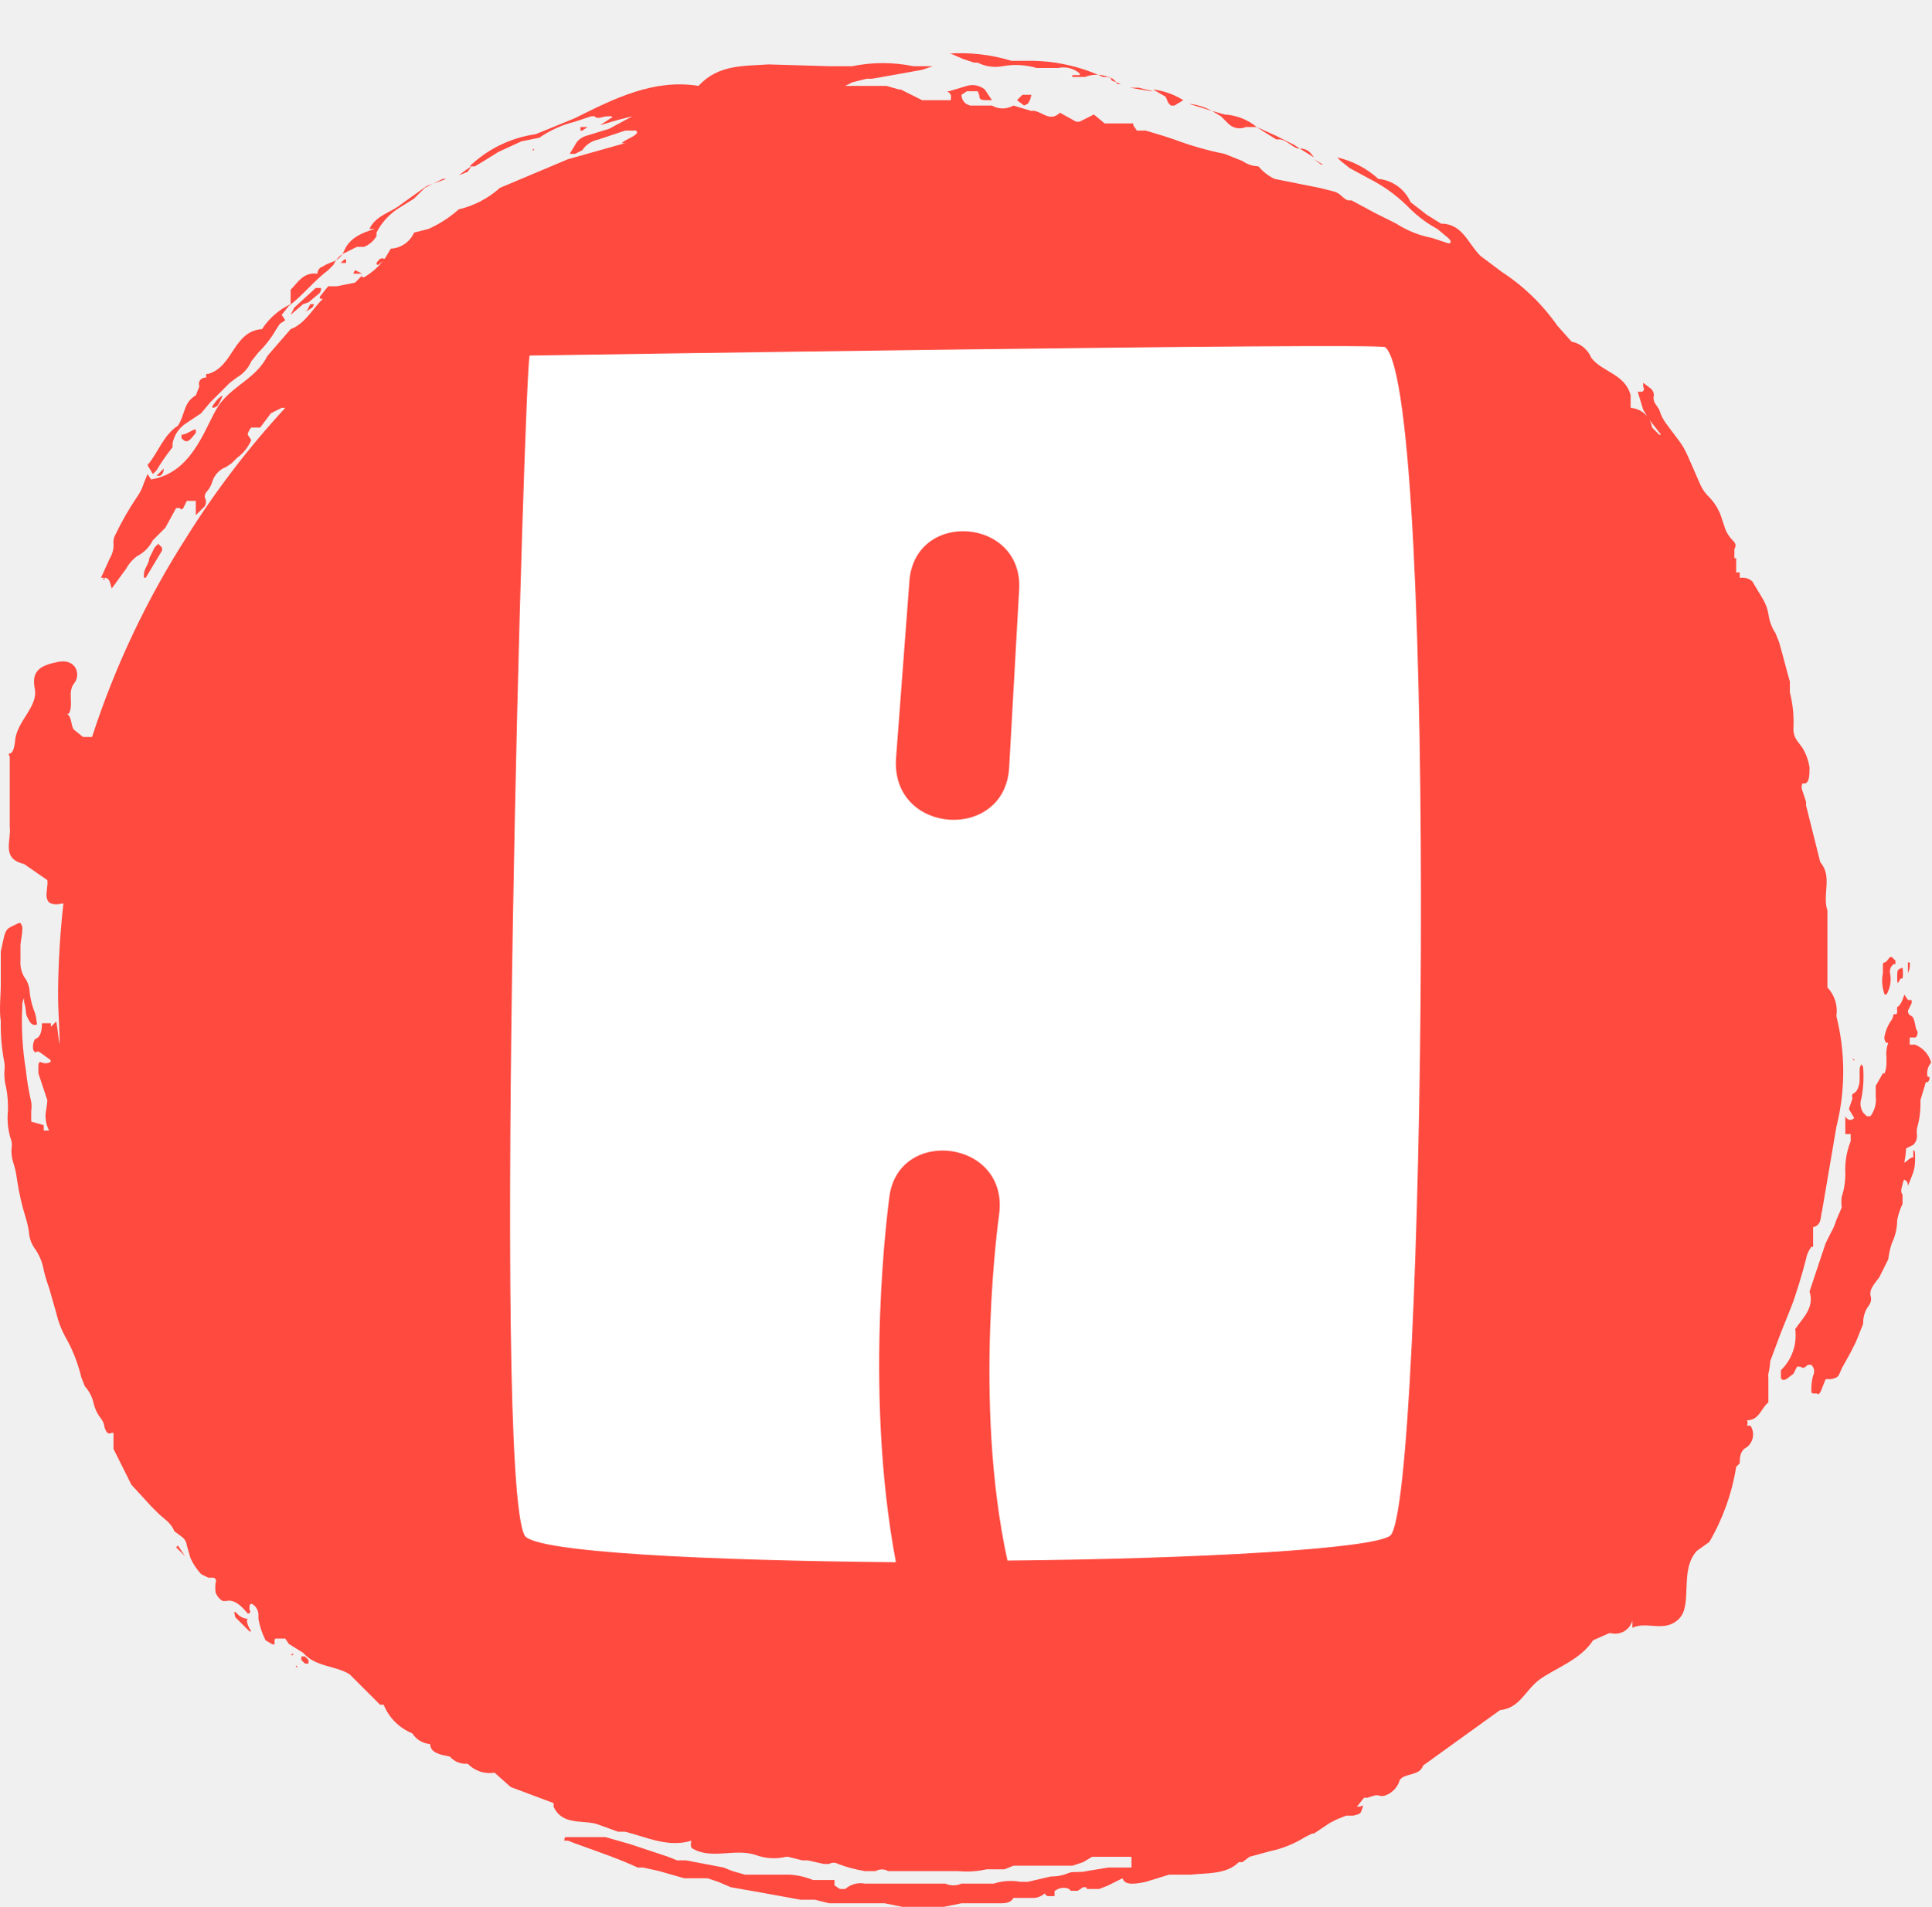
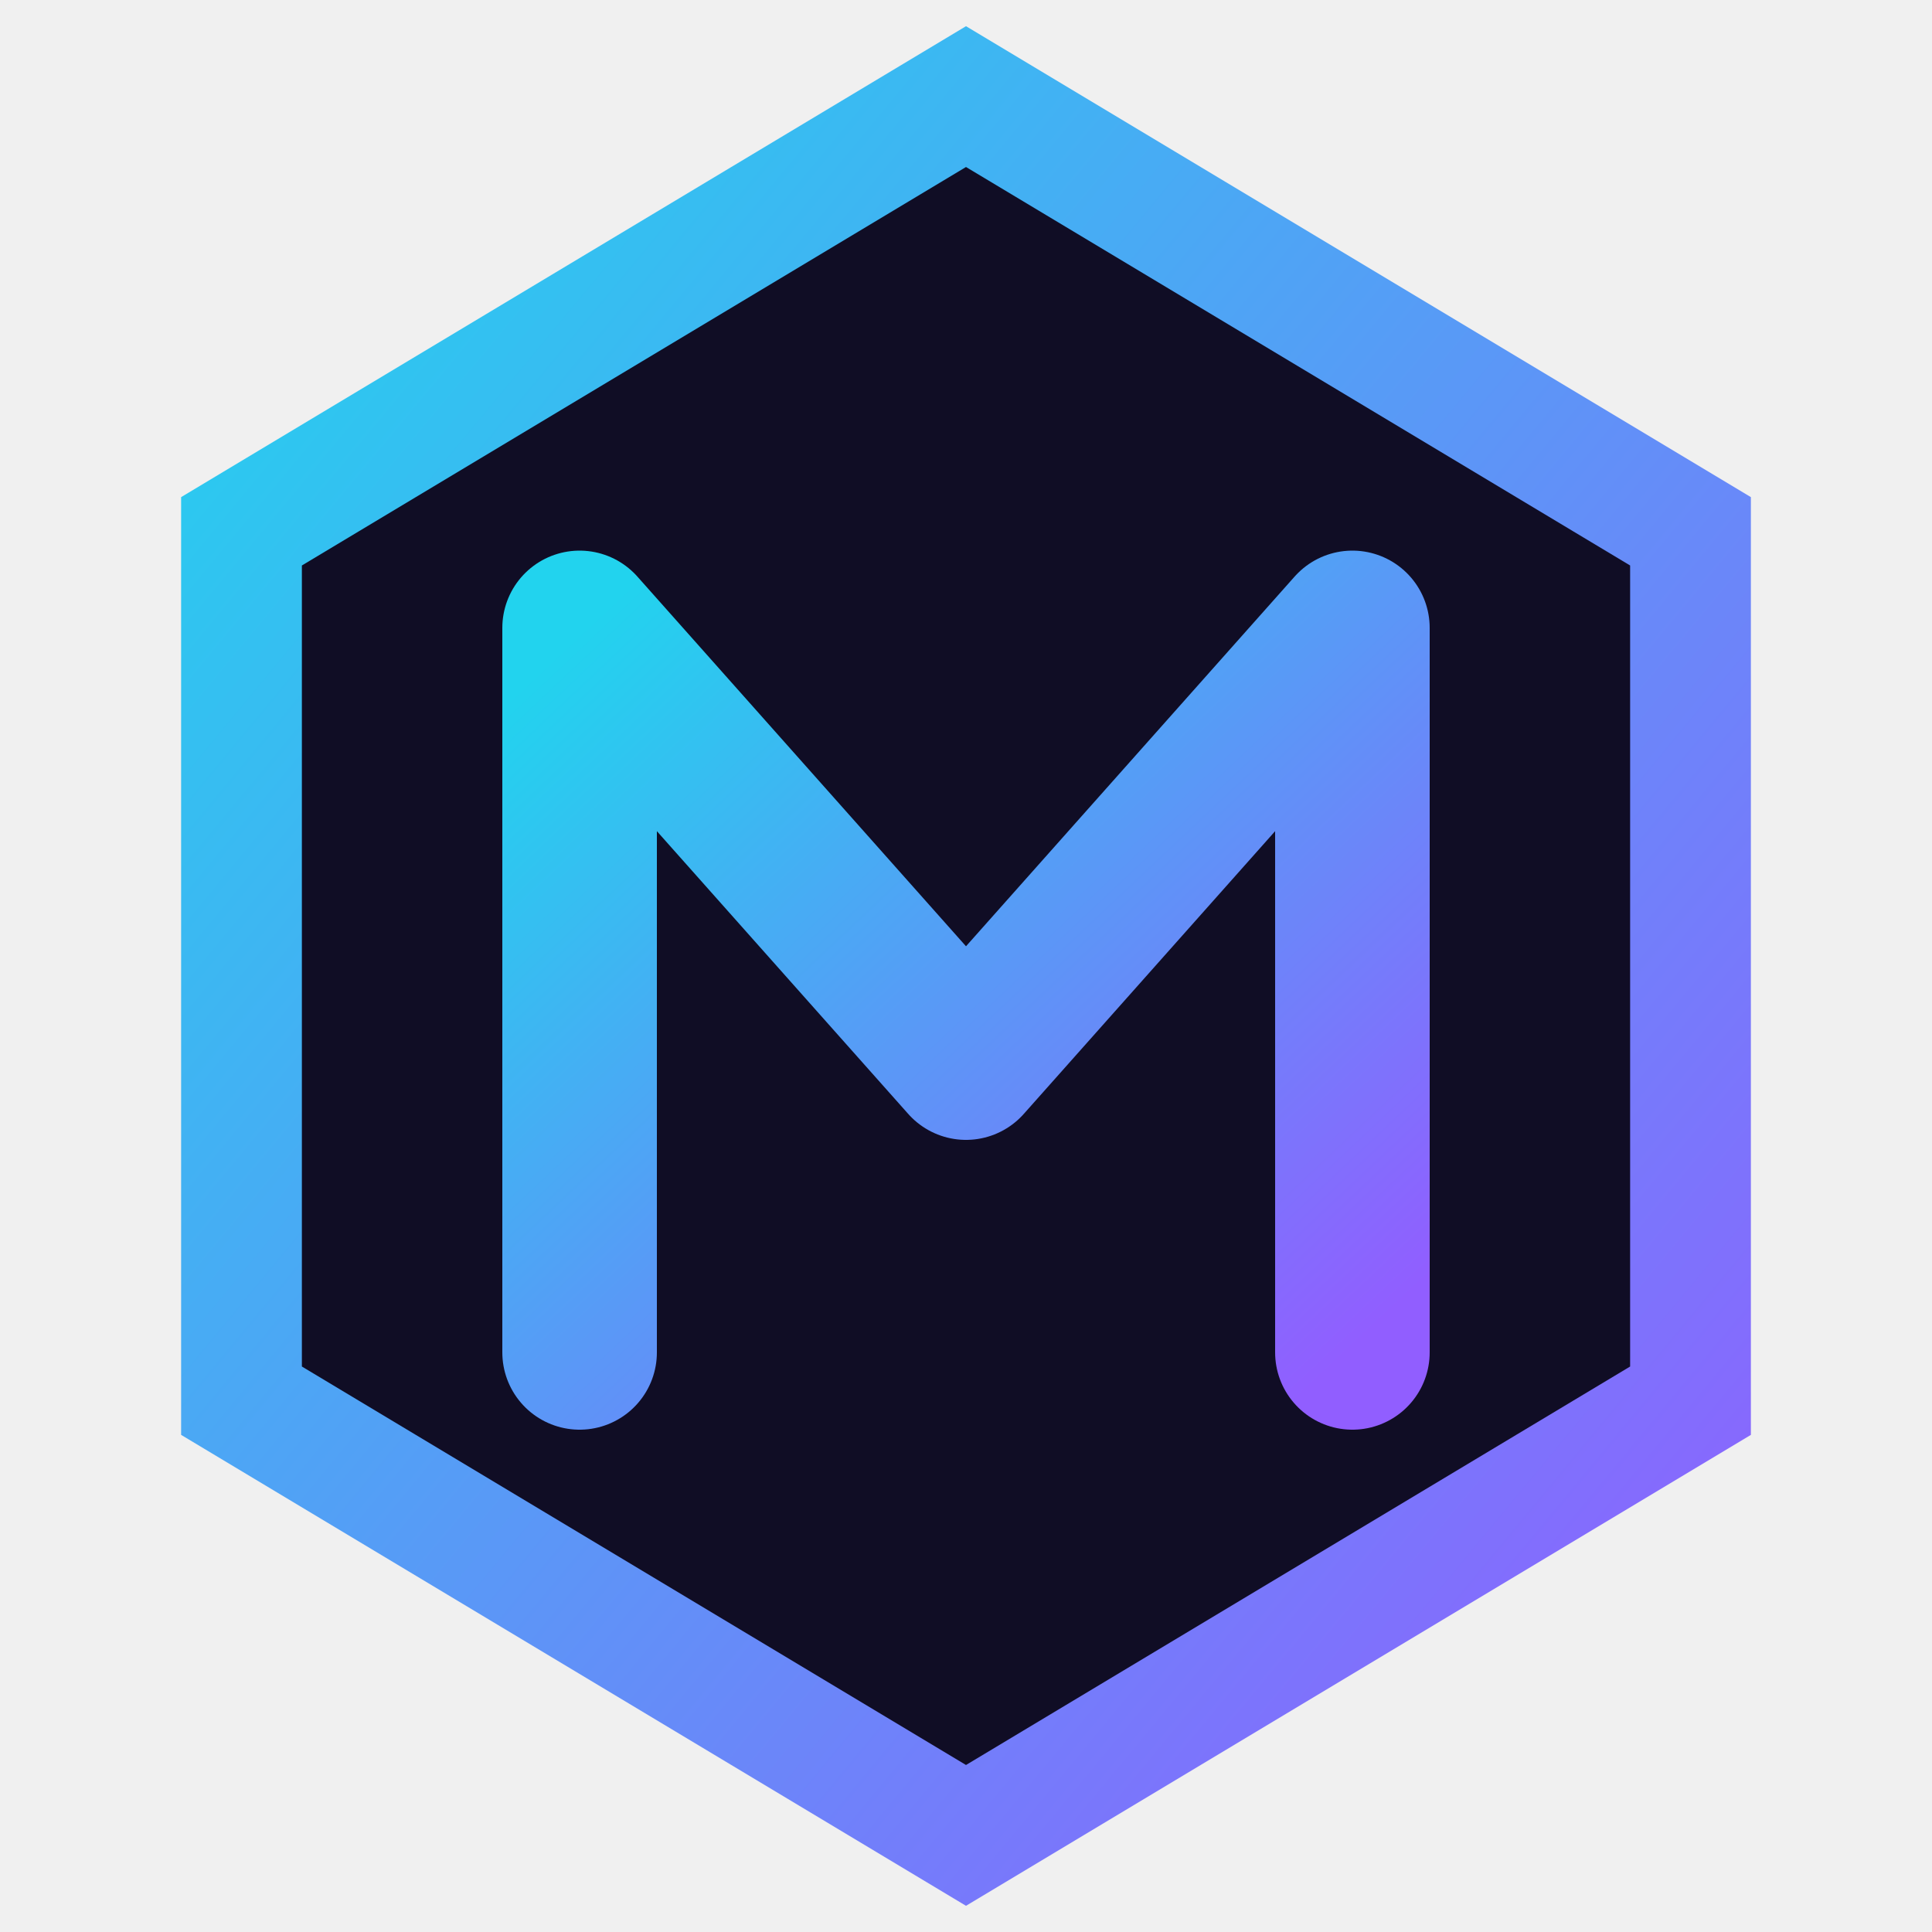
- <svg xmlns="http://www.w3.org/2000/svg" class="css-1j8o68f" width="308.76" height="304.92" version="1.1" viewBox="0 0 106.01 104.69">
-   <g transform="matrix(.98206 0 0 .98206 -.054561 0)" fill="#ff4a3f" featurekey="rootContainer">
-     <path d="M19.8 15.3h.5l-.4-.2zm.5.1zm.8-.7c0 .1 0 .1.1.1l.4-.3c-.2-.1-.3-.1-.5.2zm.4-.2zm-4.1 2.3zm-.2.6l.3-.2c.1-.1.1-.2.1-.2h-.2l-.2.4c-.1-.1-.1 0 0 0zm2.2-2.9h-.1l-.2.2h.3zm-2.1 2.4l.6-.5c.1-.1.1-.2.1-.3h-.3l-1.2 1.1-.2.4.7-.6zm-1.1.8z" />
-     <path d="M9.7 25v-.2a1.7 1.7 0 0 1 .7-1.1l.9-.6.5-.6.7-.7.4-.4.4-.3a1.9 1.9 0 0 0 .8-.9l.4-.5a5.9 5.9 0 0 0 1-1.3l.2-.3.3-.2-.2-.3.4-.5c.8-.6 1.4-1.4 2.2-2l.3-.3a1.4 1.4 0 0 1 .5-.6l.8-.4h.4a1.4 1.4 0 0 0 .7-.6V13a3.5 3.5 0 0 1 1.3-1.4l.8-.5.2-.2.4-.4 1-.5h.2l-1.1.4-1.4 1c-.6.5-1.4.6-1.8 1.4h.3c-.7.2-1.4.5-1.7 1.2s-.8.6-1.2.9a.4.4 0 0 0-.3.4c-.8-.1-1.1.5-1.5.9v.8a3.9 3.9 0 0 0-1.6 1.4c-1.6.1-1.6 2.1-3 2.5h-.1a.2.2 0 0 0 0 .2c-.3 0-.5.2-.4.5l-.2.5c-.7.4-.6 1.1-1 1.7-.8.5-1.1 1.5-1.7 2.2l.3.5.2-.2a11.6 11.6 0 0 1 .9-1.3zM53.9 3.3l.6.2h.2a2.2 2.2 0 0 0 1.4.2 4.1 4.1 0 0 1 1.9.1h1.2a1.4 1.4 0 0 1 1.2.3.1.1 0 0 1 0 .1H60a.1.1 0 0 0 0 .1h.7a1.8 1.8 0 0 1 1.3 0c.2 0 .1.1.2.2l.5.2h-.2c-.2-.4-.5-.4-.8-.4a9.7 9.7 0 0 0-4.3-.9h-.8A9.8 9.8 0 0 0 53 3h.2zm7.3 3.1zM50.3 4.7zm10.9 1.7h.2-.2zM19 14.7zm32.1-10zm17.6 2.2a.9.9 0 0 0 1 .2h.6a3.1 3.1 0 0 0-1.8-.7l-.7-.2.5.3zm-3.4-1.3c0 .1.1.2.2.3h.2l.5-.3a4.2 4.2 0 0 0-1.7-.6l.7.4zm7.4 2.7l.8.5c-.2-.3-.4-.5-.8-.5z" />
-     <path d="M99 76.1l.6-1.6.6-1.5c.2-.5.6-1.8.8-2.6a1.7 1.7 0 0 1 .3-.7h.1v-1.1c.5-.1.4-.6.5-.9l.8-4.7a12.7 12.7 0 0 0 0-6.2 1.9 1.9 0 0 0-.5-1.6v-4.3c-.3-.9.3-1.9-.4-2.7L101 45a.4.4 0 0 0 0-.2l-.2-.6a.5.5 0 0 1 0-.4h.1c.3 0 .3-.5.3-.9a3 3 0 0 0-.4-1.1l-.3-.4a1.1 1.1 0 0 1-.2-.7 6.7 6.7 0 0 0-.2-2v-.6c-.2-.7-.4-1.5-.6-2.2l-.2-.5a2.5 2.5 0 0 1-.4-1.1 2.5 2.5 0 0 0-.3-.8l-.6-1a.8.8 0 0 0-.6-.2h-.1V32h-.2v-.8H97V31a.4.4 0 0 0 0-.1v-.2c.1-.2.1-.3-.1-.5a1.8 1.8 0 0 1-.4-.6l-.2-.6a2.9 2.9 0 0 0-.7-1.2 2.2 2.2 0 0 1-.5-.7l-.7-1.6a4.3 4.3 0 0 0-.6-1l-.6-.8a2.4 2.4 0 0 1-.4-.8l-.2-.3a.6.6 0 0 1-.1-.5.5.5 0 0 0-.2-.4l-.4-.3v.2c.1.2 0 .3-.1.3h-.2l.3 1 .3.5.7.9h-.1l-.2-.2-.2-.2a1.3 1.3 0 0 0-1.2-1.1v-.7c-.3-1.2-1.6-1.3-2.2-2.1a1.5 1.5 0 0 0-1.1-.9l-.8-.9a11.3 11.3 0 0 0-3.1-3l-.8-.6-.4-.3c-.7-.7-1-1.8-2.2-1.8l-.8-.5-.9-.7a2.2 2.2 0 0 0-1.8-1.3 5.1 5.1 0 0 0-2.3-1.2l.2.2.5.4 1.3.7a8.5 8.5 0 0 1 2.1 1.6 6.8 6.8 0 0 0 1.5 1.1l.6.5c.1.1.2.2.1.3H81l-.9-.3a5.6 5.6 0 0 1-2-.8l-1.2-.6-1.3-.7h-.2c-.3-.1-.4-.4-.8-.5l-.8-.2-2.5-.5a2.6 2.6 0 0 1-.9-.7 1.7 1.7 0 0 1-.9-.3l-1-.4a18.1 18.1 0 0 1-2.8-.8l-.6-.2-1-.3h-.5l-.2-.3v-.1h-1.6l-.6-.5-.4.2-.4.2h-.2l-.9-.5c-.6.6-1.1-.2-1.6-.1l-1-.3a1.2 1.2 0 0 1-1.2 0h-1.2a.6.6 0 0 1-.5-.6l.3-.2h.6a.7.7 0 0 1 .1.3c0 .2.2.2.5.2h.2l-.4-.6a1.1 1.1 0 0 0-1-.2l-1 .3H53c.3.2.2.3.2.5h-1.6l-.4-.2-.8-.4h-.1l-.7-.2h-2.3l.4-.2.8-.2h.3l1.7-.3 1.1-.2.6-.2h-1.1a8.4 8.4 0 0 0-3.4 0h-1.3L43 3.6c-1.4.1-2.8 0-3.9 1.2-2.5-.4-4.7.7-6.9 1.8l-2.2.9a6.7 6.7 0 0 0-3.7 1.8h.3l.5-.3.8-.5 1.3-.6 1-.2a6 6 0 0 1 2-.9l.9-.3h.2c.1.2.5 0 .7 0h.2c.1 0 .1.1 0 .1l-.6.4 1-.3.8-.2-1.3.7-1.3.4a1 1 0 0 0-.6.5l-.3.5h.3l.4-.2a1.4 1.4 0 0 1 .9-.6l1.5-.5h.5a.1.1 0 0 1 .1.2c-.2.2-.6.3-.8.5h.2l-3.2.9-3.8 1.6a5.2 5.2 0 0 1-2.3 1.2 6.6 6.6 0 0 1-1.7 1.1l-.8.2a1.5 1.5 0 0 1-1.3.9l-.3.5a3.7 3.7 0 0 1-1.2 1.1h-.1v-.1l-.2.2-.2.2-1 .2h-.5l-.4.5c-.1.1-.1.2 0 .2h.1c-.6.6-1 1.4-1.8 1.7L15 19.9c-.6 1.2-1.8 1.6-2.6 2.6s-1.4 3.9-3.9 4.3l-.2-.3-.2.5a2.7 2.7 0 0 1-.4.8 16.9 16.9 0 0 0-1.2 2.1.8.8 0 0 0-.1.5 1.4 1.4 0 0 1-.2.8l-.5 1.1h.2c.3 0 .3.3.4.6l.8-1.1a2.2 2.2 0 0 1 .6-.7 2 2 0 0 0 .9-.9l.3-.3.4-.4.6-1.1h.2c.1.1.1.1.2 0l.2-.4h.5v.8l.5-.5a.5.5 0 0 0 0-.5.4.4 0 0 1 .1-.3 1.5 1.5 0 0 0 .3-.5 1.3 1.3 0 0 1 .8-.9l.3-.2.3-.3a2.4 2.4 0 0 0 .8-1l-.2-.3c0-.1.1-.3.2-.4h.5l.6-.8.6-.3h.2a48.8 48.8 0 0 0-5.5 7.2h-.1.1a48.4 48.4 0 0 0-5.3 11.2h-.5l-.5-.4c-.2-.2-.1-.7-.4-.9h.1c.3-.5-.1-1.2.3-1.7s.1-1.4-.9-1.2-1.5.5-1.3 1.5-1 1.8-1.1 2.9-.5.5-.3.9v3.9c.1.8-.5 1.8.8 2.1l1.3.9c.1.5-.5 1.6.9 1.3a49.2 49.2 0 0 0-.3 5c0 1.1.1 2.2.1 3.3v-.4c-.1-.4-.1-.8-.2-1.3l-.3.3v-.2h-.5c0 .5-.1.8-.4.9a.9.9 0 0 0-.1.5c0 .1.1.3.2.2s.4.2.7.4-.2.3-.4.2-.2.1-.2.3v.3l.5 1.5c0 .3-.1.6-.1.9a1.7 1.7 0 0 0 .2.8h-.3v-.3l-.7-.2v-.6a1.5 1.5 0 0 0 0-.5 14.6 14.6 0 0 1-.3-1.8 16.6 16.6 0 0 1-.2-3.5.9.9 0 0 1 .1-.5v.2a2.9 2.9 0 0 1 .1.5.8.8 0 0 0 .1.4c.1.2.2.4.4.4s.1-.1.1-.2a2.1 2.1 0 0 0-.1-.5 4.2 4.2 0 0 1-.3-1.3 1.5 1.5 0 0 0-.3-.7 1.6 1.6 0 0 1-.2-.9v-.8c0-.3.1-.6.1-.9a.5.5 0 0 0-.1-.4h-.1c-.8.4-.7.2-1 1.6V55c0 .7-.1 1.4 0 2.1a10.8 10.8 0 0 0 .2 2.3 1.8 1.8 0 0 1 0 .5 3.1 3.1 0 0 0 .1.9 5.9 5.9 0 0 1 .1 1.3 3.9 3.9 0 0 0 .2 1.7 1.2 1.2 0 0 1 0 .4 2.1 2.1 0 0 0 .1.8 4.9 4.9 0 0 1 .2.9 14 14 0 0 0 .5 2.2 5 5 0 0 1 .2 1 1.7 1.7 0 0 0 .3.7 2.9 2.9 0 0 1 .5 1.2 8.5 8.5 0 0 0 .3 1l.4 1.4a5.4 5.4 0 0 0 .6 1.5 8.5 8.5 0 0 1 .8 2.1l.2.5a2.1 2.1 0 0 1 .5 1 2.1 2.1 0 0 0 .4.8 1 1 0 0 1 .2.5c.1.3.2.4.4.3h.1v.9l.5 1 .5 1 1.1 1.2.4.4c.3.3.7.5.9 1l.4.3a.7.7 0 0 1 .3.5l.2.7a3.3 3.3 0 0 0 .6.9l.4.2h.3a.2.2 0 0 1 .1.3 2.5 2.5 0 0 0 0 .5.9.9 0 0 0 .4.5h.2c.4-.1.8.2 1.2.7h.1c0-.1.1-.1 0-.2v-.2c0-.1.1-.2.2-.1a.7.7 0 0 1 .3.6v.2a4.3 4.3 0 0 0 .4 1.2c.5.3.5.3.5.1s0-.2.2-.2h.4l.2.3.8.5c.7.8 1.8.7 2.6 1.2l1.7 1.7h.2a2.9 2.9 0 0 0 1.6 1.6 1.3 1.3 0 0 0 1 .6c0 .5.6.6 1.1.7a1.2 1.2 0 0 0 .8.4h.2a1.7 1.7 0 0 0 1.5.5l.9.8 2.4.9v.2c.5 1.1 1.7.7 2.5 1l1.1.4h.4c1.2.3 2.4.9 3.7.5a.7.7 0 0 0 0 .4c1.1.7 2.4 0 3.6.4a2.9 2.9 0 0 0 1.7.1h.1l.8.2h.3l.9.2h.3a.5.5 0 0 1 .5 0 7.9 7.9 0 0 0 1.5.4h.6a.7.7 0 0 1 .7 0h3.9a5 5 0 0 0 1.6-.1h1l.5-.2H60l.6-.2.5-.3h2.2v.6H62l-1.2.2c-.4.1-.7 0-1 .1a2.4 2.4 0 0 1-1 .2l-1.3.3h-.4a3.1 3.1 0 0 0-1.5.1h-1.8a1.1 1.1 0 0 1-.9 0h-4.5a1.3 1.3 0 0 0-1.1.3H47l-.3-.2v-.3h-1.2a4.1 4.1 0 0 0-1.3-.3h-2.5l-.7-.2-.5-.2-2.1-.4h-.5l-.5-.2-2.1-.7-1.4-.4h-2.2c-.1 0-.1.1-.1.2h.2c1.3.5 2.6.9 3.9 1.5h.3l.9.2 1.4.4h1.3l.6.2.7.3 1.7.3 1.1.2 1.1.2h.8l.8.2h3.1l1 .2h2.3l1-.2H56c.4 0 .6-.1.7-.3h1a1 1 0 0 0 .8-.3c-.1.1 0 .1.1.2h.4v-.2c0-.1 0-.1.2-.2s.6-.1.7.1h.4l.3-.2c.2 0 .2 0 .2.1h.7l.5-.2.8-.4c.1.3.4.4 1.3.2l1.3-.4h1.2c.9-.1 2 0 2.7-.7h.2l.4-.3 1.1-.3a6.1 6.1 0 0 0 2-.8l.4-.2h.1l.9-.6.4-.2.5-.2h.4c.4-.1.4-.1.5-.4s0-.1-.2-.1h-.1l.4-.5h.2c.3-.1.5-.2.7-.1h.2a1.3 1.3 0 0 0 .9-.9c.3-.4 1.1-.2 1.3-.8l4.3-3.1c1.1-.1 1.4-1.1 2.2-1.7s2.3-1.1 3-2.2l.9-.4h.1a1 1 0 0 0 1.2-.7v.4c.8-.4 1.8.3 2.6-.5s0-2.7 1-3.8l.7-.5a12.1 12.1 0 0 0 1.5-4.2l.2-.2c0-.3 0-.7.4-.9a.9.9 0 0 0 .2-1.2h-.2a.3.3 0 0 0 0-.3c.7 0 .8-.7 1.2-1V77a.5.5 0 0 1 0-.2 3.8 3.8 0 0 0 .1-.7zM5.9 32.2z" />
-     <path d="M26.4 9.3l-.3.2-.4.3.5-.2zm6.1-2h.1l.3-.2h-.4zm-2.6 1l-.1.1h.1v-.1zm-1.5 1.4zm1.3-.2zm-6.3 3.1zM9.2 26.2l-.4.4H9a.4.4 0 0 0 .2-.4zm3-3.5a2.1 2.1 0 0 0 .3-.6 1.5 1.5 0 0 0-.5.5c-.1.1-.1.2 0 .2zM11 24.2V24c-.2 0-.5.3-.8.3v.2c.3.3.4.2.8-.3zm3 66.2zM73.9 9.2h.1l-.5-.3zm-2.5-1.4c.5-.1.8.4 1.2.5h.1l-.3-.2-1-.5-1.1-.5.3.2zM52.8 3.1zm11.7 2h-.1l-1.2-.2h.5zm2 .7l1.3.4a3.3 3.3 0 0 0-1.3-.4zm-9 0a1 1 0 0 0 .2-.5h-.5l-.3.3.4.3zm9 1.6zM49.9 4.2zm2.9.7zM48.5 4zm13.8 2.1a.5.5 0 0 0 0 .1zm44.8 52.3h-.3V58h.3c.1 0 .2-.3.1-.4s-.1-.7-.3-.8a.3.3 0 0 1-.2-.3l.2-.4a.4.4 0 0 0 0-.2h-.2l-.2-.3c-.1.3-.2.6-.4.7a.5.5 0 0 0 0 .2c0 .1 0 .2-.1.2h-.1a1.1 1.1 0 0 1-.1.3 2.3 2.3 0 0 0-.4.9.4.4 0 0 0 .1.4h.1a1.7 1.7 0 0 0-.1.8v.4a1.8 1.8 0 0 1-.1.5h-.1l-.4.7v.6a1.5 1.5 0 0 1-.3 1.1h-.2l-.2-.2a.9.9 0 0 1-.1-.8 6.5 6.5 0 0 0 .1-1.7c0-.1-.1-.2-.1-.2a.5.5 0 0 0-.1.3v.6c0 .2-.1.6-.3.7s-.1.2-.1.3l-.2.6.3.5c-.2.2-.4.1-.5-.1v1h.3v.4a4.2 4.2 0 0 0-.3 1.4 3.3 3.3 0 0 0 0 .4 4 4 0 0 1-.2 1.3 2 2 0 0 0 0 .6l-.3.7a3.2 3.2 0 0 1-.3.7l-.3.6-.9 2.7c.3.9-.4 1.5-.8 2.1a2.7 2.7 0 0 1-.8 2.3v.4c0 .1.1.2.3.1l.4-.3.2-.4h.2c.1.1.2.1.4-.1h.2a.5.5 0 0 1 .1.6 2.9 2.9 0 0 0-.1.8c0 .1 0 .2.1.2h.2c.1.1.2 0 .3-.3l.2-.5h.3c.4-.1.4-.1.6-.6l.5-.9.3-.6.4-1a1.6 1.6 0 0 1 .3-1 .6.6 0 0 0 .1-.6c0-.2 0-.3.2-.6l.3-.4.5-1a4.7 4.7 0 0 1 .2-.9 3 3 0 0 0 .3-1.3 3.8 3.8 0 0 1 .3-.9v-.5c-.1-.2-.1-.2 0-.6s.1-.2.2-.2a.4.4 0 0 1 .1.3l.2-.5a2.3 2.3 0 0 0 .2-.9v-.3c0-.1 0-.3-.1-.3v.4c-.2 0-.3.2-.5.3a6.4 6.4 0 0 0 .1-.8l.4-.2a.7.7 0 0 0 .2-.6 1.4 1.4 0 0 1 0-.3 4.8 4.8 0 0 0 .2-1.4v-.2l.3-1h.1a.3.3 0 0 0 .1-.3h-.1a.9.9 0 0 1 .2-.8 1.5 1.5 0 0 0-.9-1zm-1.2 7.8zm-.2-9.9zm0 0zM9.1 30.8a.3.3 0 0 0 0-.2l-.2-.2-.2.2-.3.6c0 .3-.3.6-.3.9v.2h.1zm96.3 24.8h.1a1.7 1.7 0 0 0 .2-1.2.5.5 0 0 1 .2-.5h.1v-.2l-.2-.2h-.1c-.1.1-.2.3-.3.3s-.1.1-.1.3v.3a2.2 2.2 0 0 0 .1 1.2zM13.2 90.1c-.1 0 0 .2 0 .3l.8.8h.1c-.2-.3-.3-.6-.2-.7a.9.9 0 0 1-.5-.2zm.8.3zm92.3-35.7h.1a2 2 0 0 0 0-.6c-.3.1-.3.1-.3.6s.1.1.2 0z" />
-     <path d="M106.7 62a.6.6 0 0 0 .1-.5c0-.1-.1-.2-.1-.1h-.2v.2c0 .4.1.5.2.4zm.1-8.2h-.1v.6a1 1 0 0 0 .1-.6zM17.1 92.6h-.2v.2l.2.2h.2v-.2zm86.6-33.3c0-.1 0-.1-.1-.1zM9.9 86.5l.5.5-.4-.6z" />
-     <circle transform="rotate(-24.8 10.4 87.159)" cx="10.5" cy="87.1" />
-     <path d="m9.7 30.1h-0.1v0.2-0.2h0.1zm83.2-6.6-0.2-0.3h-0.1zm-14.7 77.1m-72.3-68.4m-0.1 0.2a0.3 0.3 0 0 0 0.1-0.2v0.2zm1.9-4.9m53.8-25.1m42.8 58.2v0.1-0.1zm-87.9 31.9h-0.1c0.1 0.1 0.2 0 0.1-0.1zm0.2 0.7h0.1l-0.1-0.1v0.1z" />
-   </g>
-   <g transform="matrix(2.2844 0 0 2.2844 27.98 -5.6095)" fill="#fff" featurekey="nameFeature-0">
-     <path d="m9.6 16.48-0.32 4.24c-0.08 1.8 2.6 1.96 2.72 0.2l0.24-4.28c0.12-1.76-2.56-1.96-2.64-0.16zm-9.12-5.48c0.04 0 20.48-0.32 20.56-0.2 1.28 1.12 0.96 27.8 0.12 28.56-0.4 0.32-4.64 0.56-9.2 0.6-0.84-3.84-0.2-8.32-0.2-8.32 0.24-1.8-2.44-2.12-2.64-0.4 0 0.04-0.64 4.52 0.16 8.76-4.56-0.04-8.68-0.24-8.92-0.64-0.8-1.44 0-28.28 0.12-28.36z" />
-   </g>
+ <svg xmlns="http://www.w3.org/2000/svg" viewBox="0 0 40 40">
+   <defs>
+     <linearGradient id="g" x1="0" y1="0" x2="1" y2="1">
+       <stop offset="0" stop-color="#22d3ee" />
+       <stop offset="1" stop-color="#915eff" />
+     </linearGradient>
+   </defs>
+   <path d="M20 2l15 9v18l-15 9L5 29V11z" fill="#100d25" stroke="url(#g)" stroke-width="2.5" />
+   <path d="M12 28V13l8 9 8-9v15" fill="none" stroke="url(#g)" stroke-width="3.2" stroke-linecap="round" stroke-linejoin="round" />
</svg>
